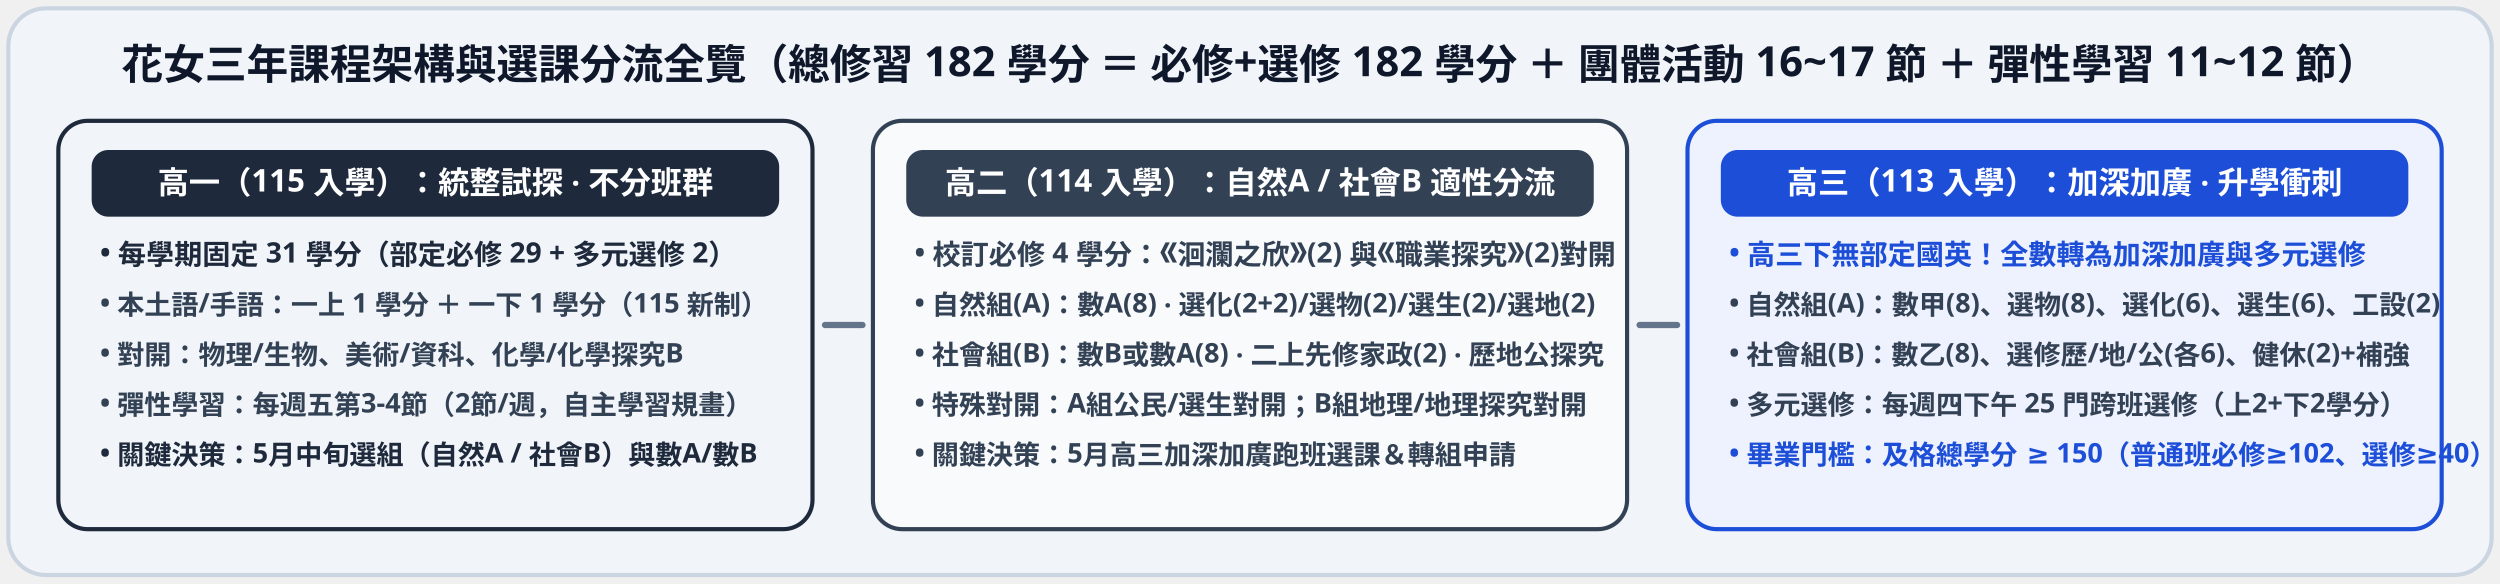
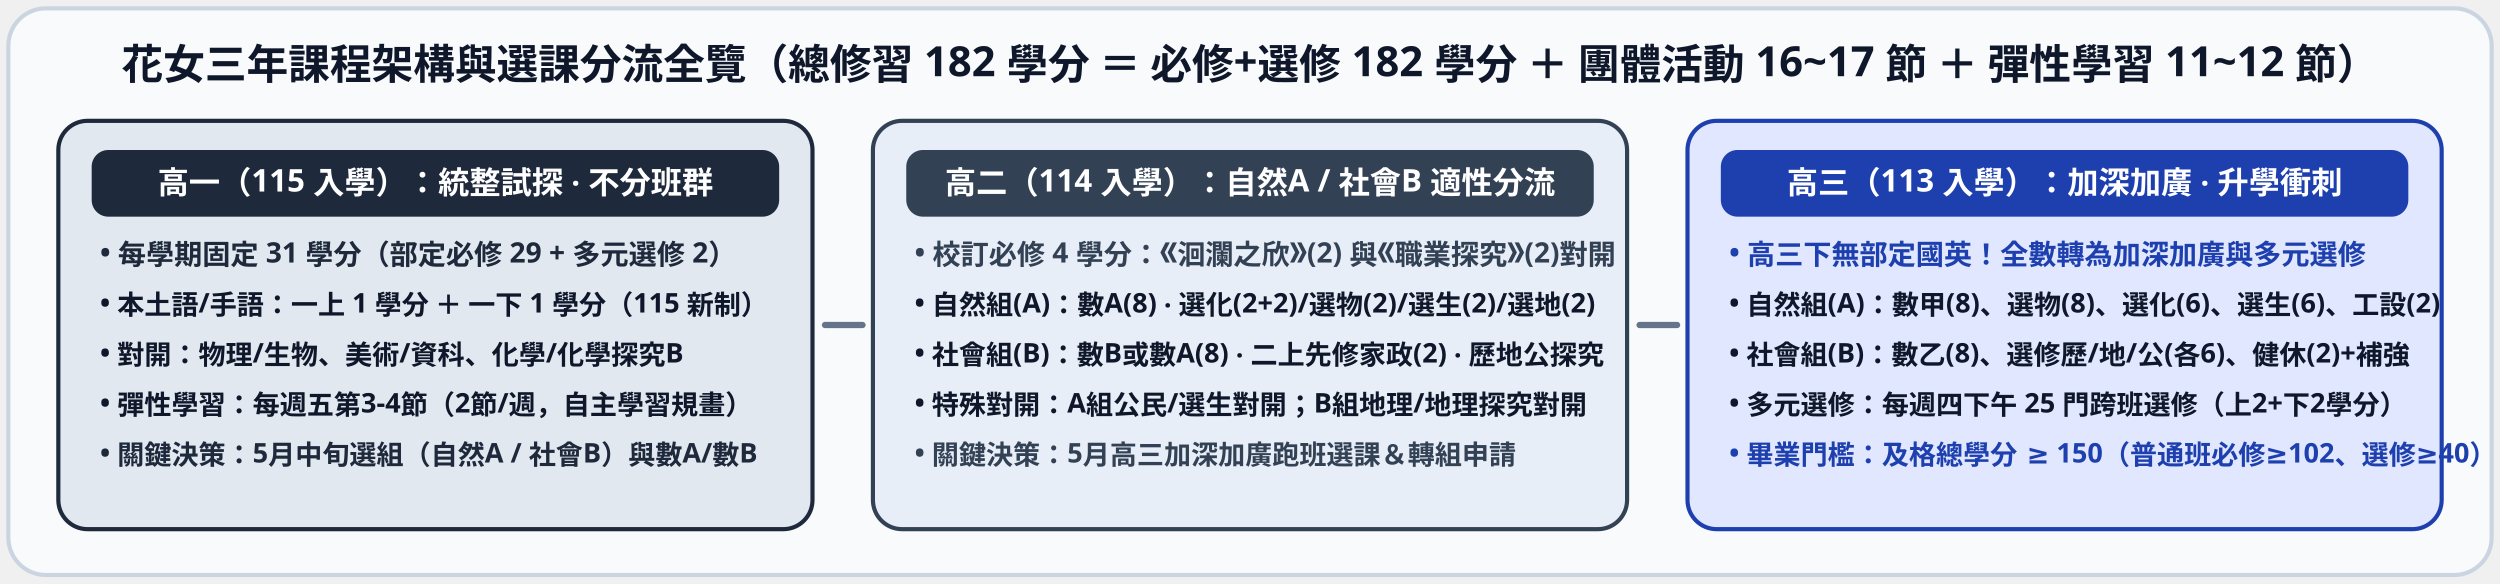
<svg xmlns="http://www.w3.org/2000/svg" viewBox="0 0 1200 280" width="100%" height="100%">
-   <rect x="4" y="4" width="1192" height="272" rx="18" fill="#F1F5F9" stroke="#CBD5E1" stroke-width="2" />
+   <rect x="4" y="4" width="1192" height="272" rx="18" fill="#F8FAFC" stroke="#CBD5E1" stroke-width="2" />
  <text x="600" y="38" text-anchor="middle" font-family="'Noto Sans TC', 'PingFang TC', sans-serif" font-size="20" font-weight="900" fill="#0F172A">
    花女三年課程架構與選課分流全覽（總修習 182 學分 ＝ 必修+選修 182 學分 ＋ 團體活動 16~17 節 ＋ 彈性學習 11~12 節）
  </text>
  <g transform="translate(28, 58)">
-     <rect x="0" y="0" width="362" height="196" rx="14" fill="#F1F5F9" stroke="#1E293B" stroke-width="2" />
+     <rect x="0" y="0" width="362" height="196" rx="14" fill="#E2E8F0" stroke="#1E293B" stroke-width="2" />
    <rect x="16" y="14" width="330" height="32" rx="8" fill="#1E293B" />
    <text x="181" y="35" text-anchor="middle" font-family="'Noto Sans TC', sans-serif" font-size="15" font-weight="800" fill="#FFFFFF">高一（115 入學）：統整試探 ‧ 不分班群</text>
    <text x="20" y="68" font-family="'Noto Sans TC', sans-serif" font-size="13.5" font-weight="700" fill="#1E293B">• 每學期固定 31 學分（部定必修 29 + 多元選修 2）</text>
-     <text x="20" y="92" font-family="'Noto Sans TC', sans-serif" font-size="13" font-weight="600" fill="#334155">• 本土語/手語：一上 1 學分 ＋ 一下 1 學分（115 新制）</text>
-     <text x="20" y="116" font-family="'Noto Sans TC', sans-serif" font-size="13" font-weight="600" fill="#334155">• 對開：物理/生物、美術/資科、化學/化學探究B</text>
-     <text x="20" y="140" font-family="'Noto Sans TC', sans-serif" font-size="13" font-weight="600" fill="#334155">• 彈性學習：每週五第3-4節（2節/週，自主學習規畫）</text>
+     <text x="20" y="92" font-family="'Noto Sans TC', sans-serif" font-size="13" font-weight="600" fill="#0F172A">• 本土語/手語：一上 1 學分 ＋ 一下 1 學分（115 新制）</text>
+     <text x="20" y="116" font-family="'Noto Sans TC', sans-serif" font-size="13" font-weight="600" fill="#0F172A">• 對開：物理/生物、美術/資科、化學/化學探究B</text>
+     <text x="20" y="140" font-family="'Noto Sans TC', sans-serif" font-size="13" font-weight="600" fill="#0F172A">• 彈性學習：每週五第3-4節（2節/週，自主學習規畫）</text>
    <text x="20" y="164" font-family="'Noto Sans TC', sans-serif" font-size="13" font-weight="700" fill="#1E293B">• 關鍵決策：5月中旬選組（自然A / 社會B）與數A/數B</text>
  </g>
  <path d="M 396 156 L 414 156" stroke="#64748B" stroke-width="3" stroke-linecap="round" />
  <g transform="translate(419, 58)">
-     <rect x="0" y="0" width="362" height="196" rx="14" fill="#F8FAFC" stroke="#334155" stroke-width="2" />
+     <rect x="0" y="0" width="362" height="196" rx="14" fill="#E8EEF7" stroke="#334155" stroke-width="2" />
    <rect x="16" y="14" width="330" height="32" rx="8" fill="#334155" />
    <text x="181" y="35" text-anchor="middle" font-family="'Noto Sans TC', sans-serif" font-size="15" font-weight="800" fill="#FFFFFF">高二（114 入學）：自然A / 社會B 適性分流</text>
    <text x="20" y="68" font-family="'Noto Sans TC', sans-serif" font-size="13.5" font-weight="700" fill="#334155">• 校訂必修 4 學分：《洄瀾之欣》(2) 與《職業探究》(2)對開</text>
-     <text x="20" y="92" font-family="'Noto Sans TC', sans-serif" font-size="13" font-weight="600" fill="#334155">• 自然組(A)：數A(8) ‧ 選化(2+2)/選物(2)/選生(2)/選地(2)</text>
-     <text x="20" y="116" font-family="'Noto Sans TC', sans-serif" font-size="13" font-weight="600" fill="#334155">• 社會組(B)：數B或數A(8) ‧ 二上先修家政(2) ‧ 歷地公探究</text>
-     <text x="20" y="140" font-family="'Noto Sans TC', sans-serif" font-size="13" font-weight="600" fill="#334155">• 特殊對開：A組公民/選生對開；B組地理/地理探究對開</text>
+     <text x="20" y="92" font-family="'Noto Sans TC', sans-serif" font-size="13" font-weight="600" fill="#0F172A">• 自然組(A)：數A(8) ‧ 選化(2+2)/選物(2)/選生(2)/選地(2)</text>
+     <text x="20" y="116" font-family="'Noto Sans TC', sans-serif" font-size="13" font-weight="600" fill="#0F172A">• 社會組(B)：數B或數A(8) ‧ 二上先修家政(2) ‧ 歷地公探究</text>
+     <text x="20" y="140" font-family="'Noto Sans TC', sans-serif" font-size="13" font-weight="600" fill="#0F172A">• 特殊對開：A組公民/選生對開；B組地理/地理探究對開</text>
    <text x="20" y="164" font-family="'Noto Sans TC', sans-serif" font-size="13" font-weight="700" fill="#334155">• 關鍵決策：5月高三加深加廣跑班選課＆轉組申請</text>
  </g>
  <path d="M 787 156 L 805 156" stroke="#64748B" stroke-width="3" stroke-linecap="round" />
  <g transform="translate(810, 58)">
-     <rect x="0" y="0" width="362" height="196" rx="14" fill="#EEF2FF" stroke="#1D4ED8" stroke-width="2" />
-     <rect x="16" y="14" width="330" height="32" rx="8" fill="#1D4ED8" />
+     <rect x="0" y="0" width="362" height="196" rx="14" fill="#E0E7FF" stroke="#1E40AF" stroke-width="2" />
+     <rect x="16" y="14" width="330" height="32" rx="8" fill="#1E40AF" />
    <text x="181" y="35" text-anchor="middle" font-family="'Noto Sans TC', sans-serif" font-size="15" font-weight="800" fill="#FFFFFF">高三（113 入學）：加深加廣 ‧ 升學衝刺</text>
-     <text x="20" y="68" font-family="'Noto Sans TC', sans-serif" font-size="13.5" font-weight="700" fill="#1D4ED8">• 高三下無部定國英！全數轉為加深加廣與多元選修</text>
-     <text x="20" y="92" font-family="'Noto Sans TC', sans-serif" font-size="13" font-weight="600" fill="#334155">• 自然組(A)：數甲(8)、選物(8)、選化(6)、選生(6)、工設(2)</text>
-     <text x="20" y="116" font-family="'Noto Sans TC', sans-serif" font-size="13" font-weight="600" fill="#334155">• 社會組(B)：數乙(8)、選修歷/地/公(各6)、健休(2)+補強</text>
-     <text x="20" y="140" font-family="'Noto Sans TC', sans-serif" font-size="13" font-weight="600" fill="#334155">• 多元選修：每週四下午 25 門跨班選修（上2+下2學分）</text>
-     <text x="20" y="164" font-family="'Noto Sans TC', sans-serif" font-size="13" font-weight="700" fill="#1D4ED8">• 畢業門檻：及格總學分 ≥ 150（普通班必修≥102、選修≥40）</text>
+     <text x="20" y="68" font-family="'Noto Sans TC', sans-serif" font-size="13.5" font-weight="700" fill="#1E40AF">• 高三下無部定國英！全數轉為加深加廣與多元選修</text>
+     <text x="20" y="92" font-family="'Noto Sans TC', sans-serif" font-size="13" font-weight="600" fill="#0F172A">• 自然組(A)：數甲(8)、選物(8)、選化(6)、選生(6)、工設(2)</text>
+     <text x="20" y="116" font-family="'Noto Sans TC', sans-serif" font-size="13" font-weight="600" fill="#0F172A">• 社會組(B)：數乙(8)、選修歷/地/公(各6)、健休(2)+補強</text>
+     <text x="20" y="140" font-family="'Noto Sans TC', sans-serif" font-size="13" font-weight="600" fill="#0F172A">• 多元選修：每週四下午 25 門跨班選修（上2+下2學分）</text>
+     <text x="20" y="164" font-family="'Noto Sans TC', sans-serif" font-size="13" font-weight="700" fill="#1E40AF">• 畢業門檻：及格總學分 ≥ 150（普通班必修≥102、選修≥40）</text>
  </g>
</svg>
